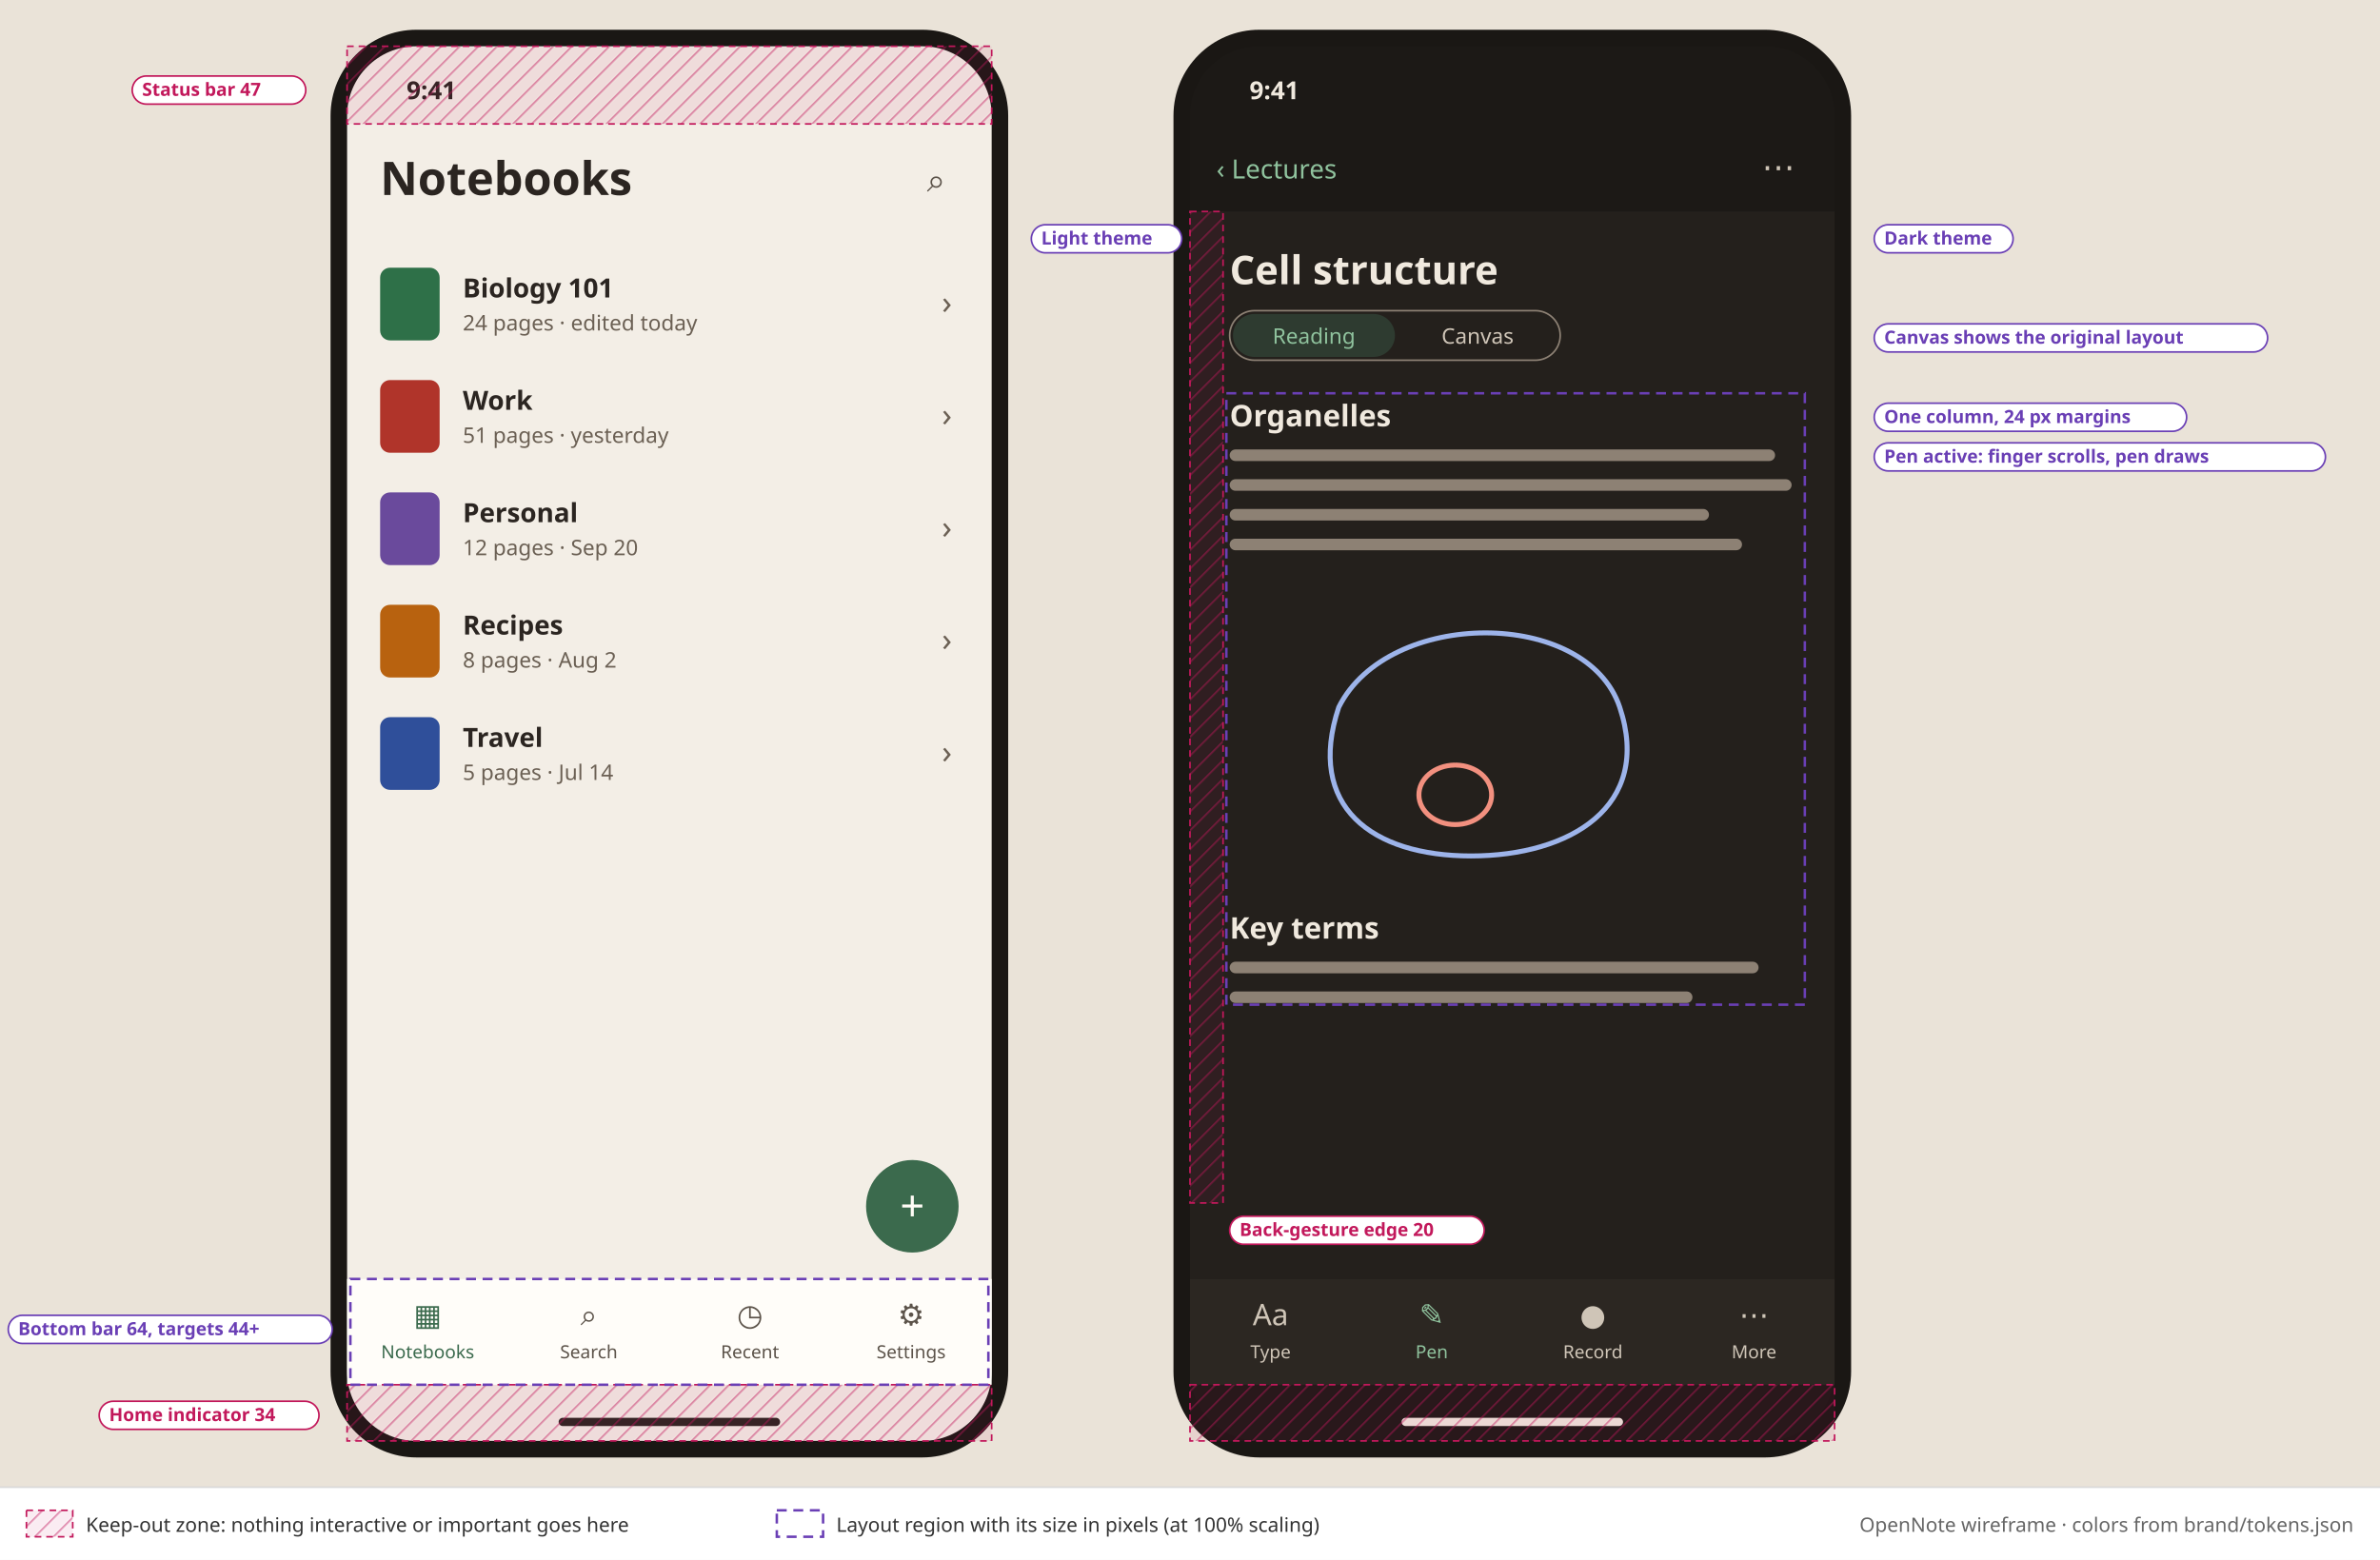
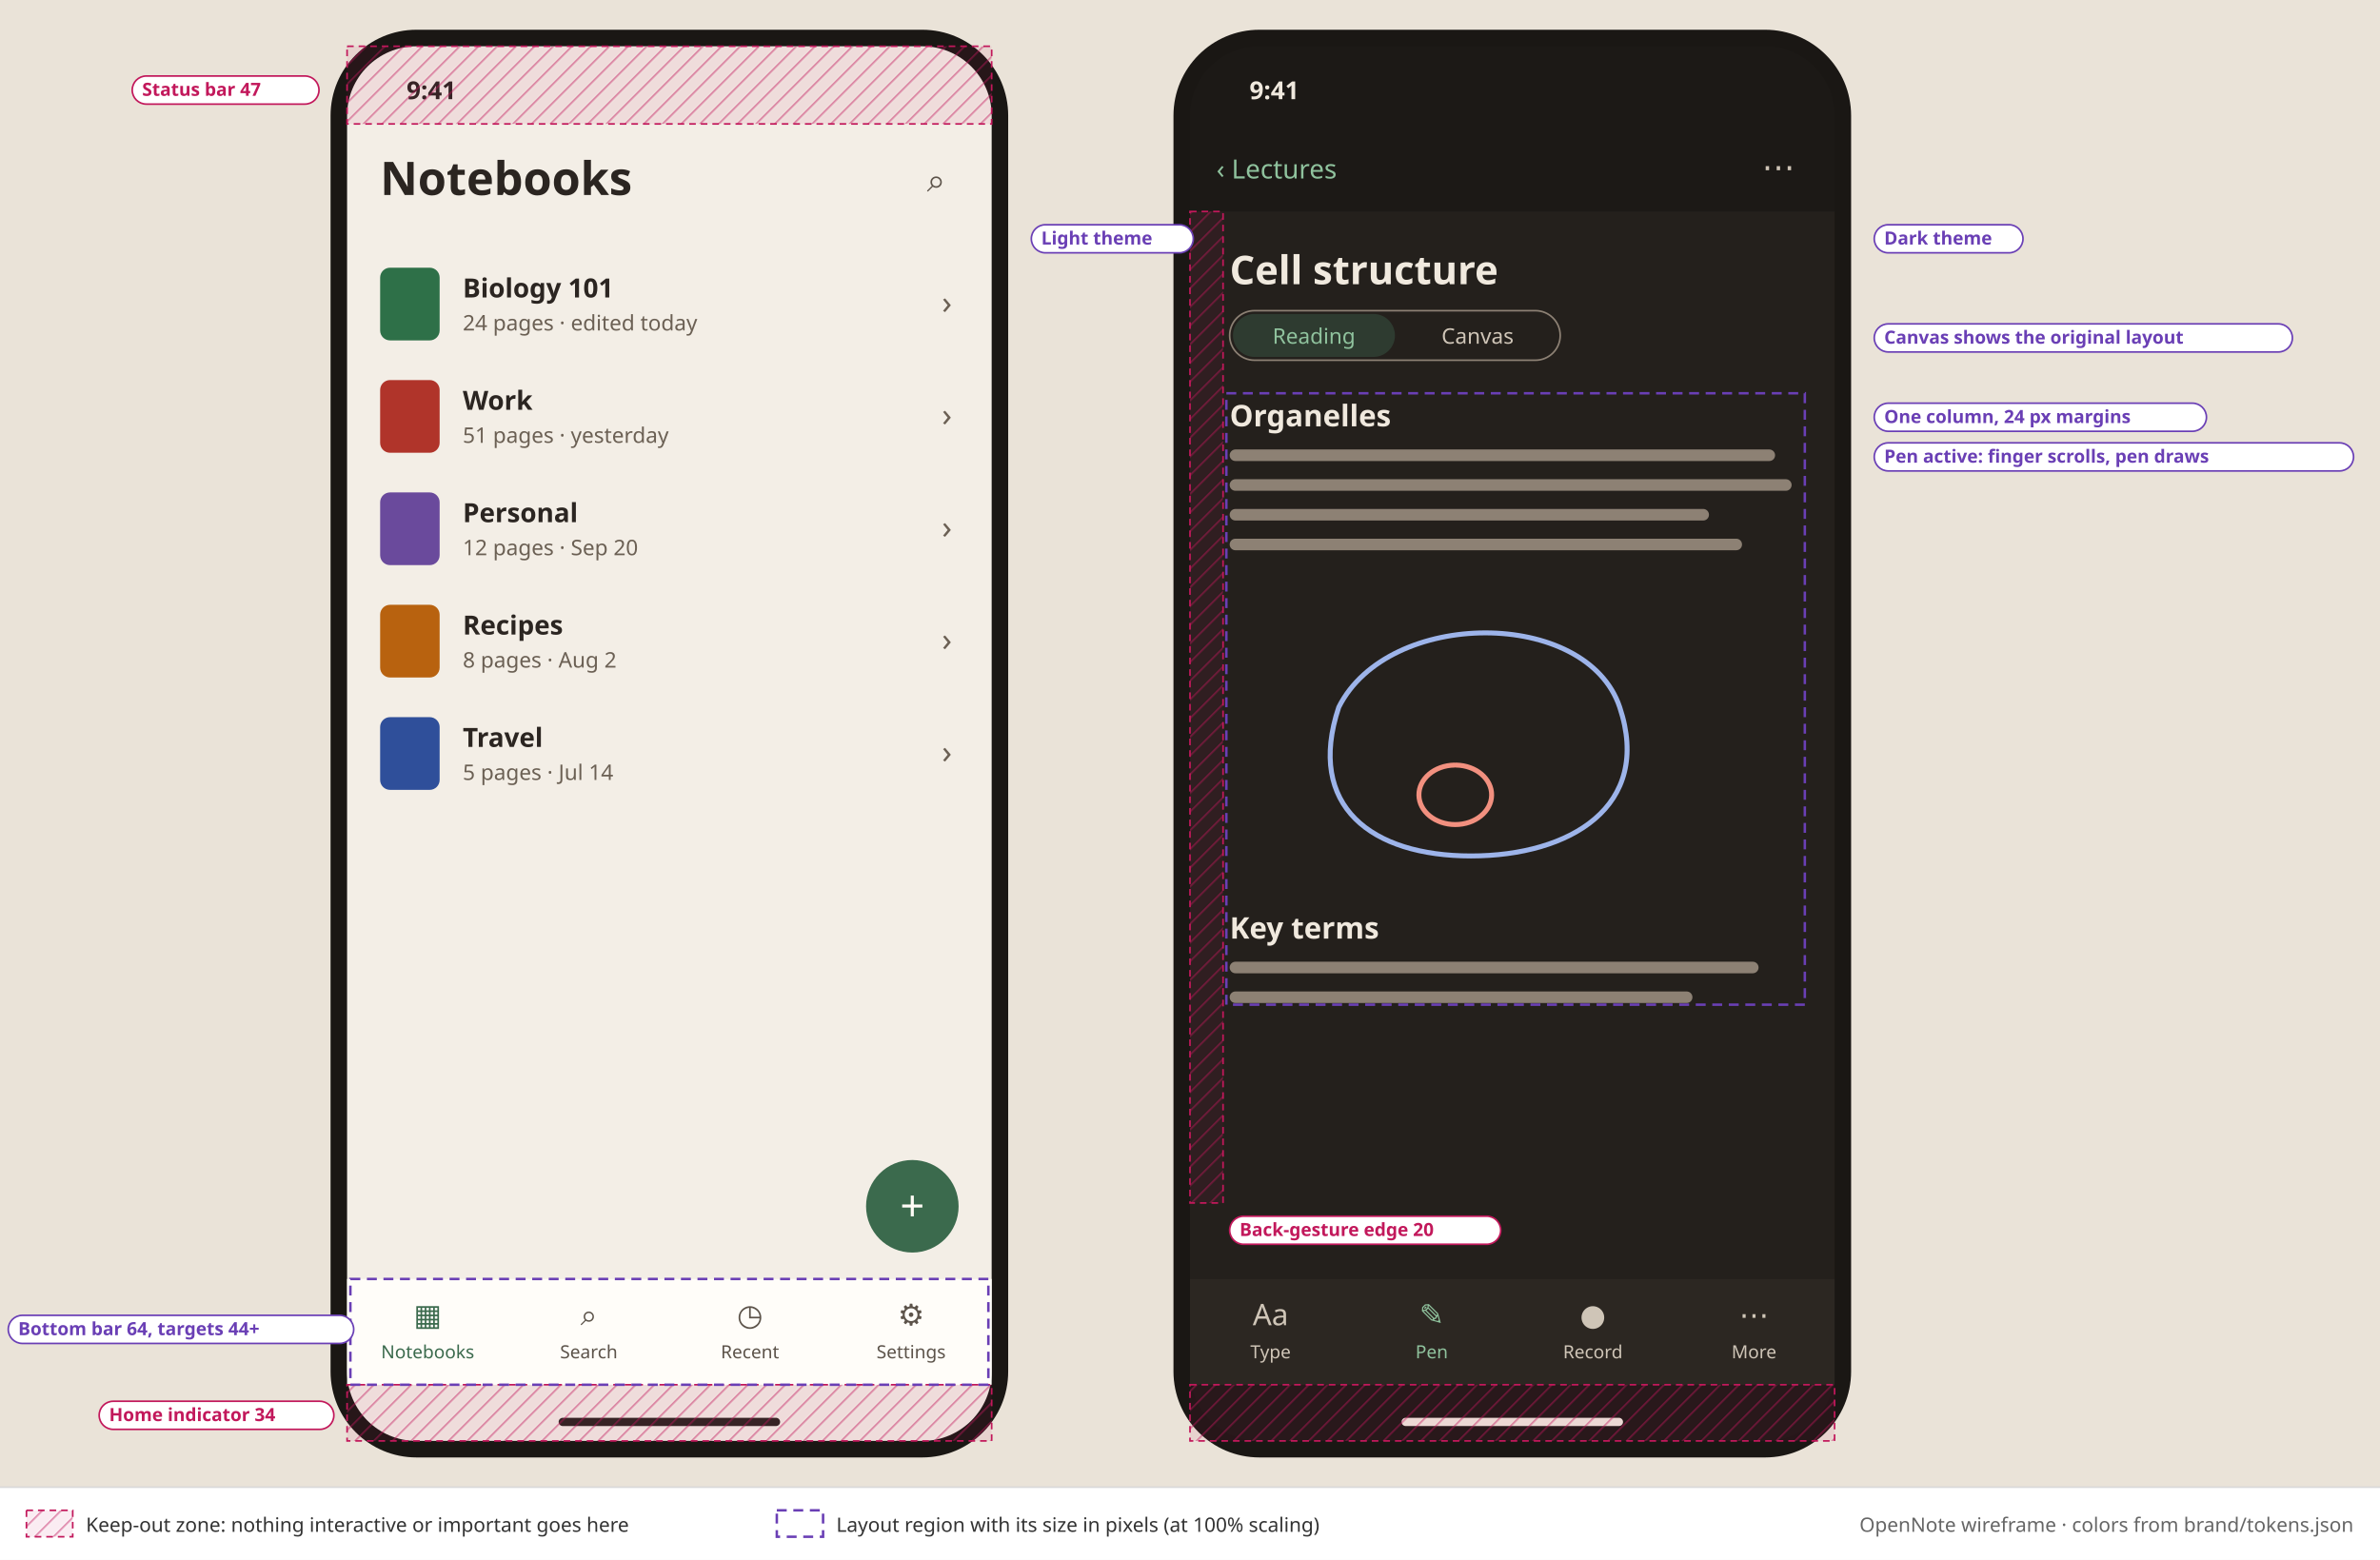
<svg xmlns="http://www.w3.org/2000/svg" viewBox="0 0 1440 944" width="1440" height="944" role="img">
  <defs>
    <pattern id="hatch" width="8" height="8" patternUnits="userSpaceOnUse" patternTransform="rotate(45)">
      <rect width="8" height="8" fill="#C2185B" fill-opacity="0.08" />
      <line x1="0" y1="0" x2="0" y2="8" stroke="#C2185B" stroke-opacity="0.45" stroke-width="2" />
    </pattern>
    <filter id="shadow" x="-10%" y="-10%" width="120%" height="130%">
      <feDropShadow dx="0" dy="4" stdDeviation="6" flood-color="#2B2521" flood-opacity="0.16" />
    </filter>
  </defs>
  <rect x="0" y="0" width="1440" height="900" rx="0" fill="#EAE3D8" />
  <rect x="200" y="18" width="410" height="864" rx="52" fill="#1A1714" />
  <rect x="210" y="28" width="390" height="844" rx="42" fill="#F3EEE6" />
  <text x="246" y="60" font-size="15" font-weight="600" fill="#2B2521" text-anchor="start" font-family="'Atkinson Hyperlegible Next', 'Segoe UI', system-ui, sans-serif">9:41</text>
  <rect x="338" y="858" width="134" height="5" rx="2.5" fill="#2B2521" />
  <text x="230" y="118" font-size="28" font-weight="600" fill="#2B2521" text-anchor="start" font-family="'Atkinson Hyperlegible Next', 'Segoe UI', system-ui, sans-serif">Notebooks</text>
  <text x="572" y="116" font-size="20" font-weight="400" fill="#5C534A" text-anchor="end" font-family="'Atkinson Hyperlegible Next', 'Segoe UI', system-ui, sans-serif">⌕</text>
  <rect x="230" y="162" width="36" height="44" rx="6" fill="#2E7048" />
  <text x="280" y="180" font-size="16" font-weight="600" fill="#2B2521" text-anchor="start" font-family="'Atkinson Hyperlegible Next', 'Segoe UI', system-ui, sans-serif">Biology 101</text>
  <text x="280" y="200" font-size="13" font-weight="400" fill="#6B6054" text-anchor="start" font-family="'Atkinson Hyperlegible Next', 'Segoe UI', system-ui, sans-serif">24 pages · edited today</text>
  <text x="576" y="190" font-size="20" font-weight="400" fill="#6B6054" text-anchor="end" font-family="'Atkinson Hyperlegible Next', 'Segoe UI', system-ui, sans-serif">›</text>
  <rect x="230" y="230" width="36" height="44" rx="6" fill="#B0342A" />
  <text x="280" y="248" font-size="16" font-weight="600" fill="#2B2521" text-anchor="start" font-family="'Atkinson Hyperlegible Next', 'Segoe UI', system-ui, sans-serif">Work</text>
  <text x="280" y="268" font-size="13" font-weight="400" fill="#6B6054" text-anchor="start" font-family="'Atkinson Hyperlegible Next', 'Segoe UI', system-ui, sans-serif">51 pages · yesterday</text>
  <text x="576" y="258" font-size="20" font-weight="400" fill="#6B6054" text-anchor="end" font-family="'Atkinson Hyperlegible Next', 'Segoe UI', system-ui, sans-serif">›</text>
  <rect x="230" y="298" width="36" height="44" rx="6" fill="#6A4A9C" />
  <text x="280" y="316" font-size="16" font-weight="600" fill="#2B2521" text-anchor="start" font-family="'Atkinson Hyperlegible Next', 'Segoe UI', system-ui, sans-serif">Personal</text>
  <text x="280" y="336" font-size="13" font-weight="400" fill="#6B6054" text-anchor="start" font-family="'Atkinson Hyperlegible Next', 'Segoe UI', system-ui, sans-serif">12 pages · Sep 20</text>
  <text x="576" y="326" font-size="20" font-weight="400" fill="#6B6054" text-anchor="end" font-family="'Atkinson Hyperlegible Next', 'Segoe UI', system-ui, sans-serif">›</text>
  <rect x="230" y="366" width="36" height="44" rx="6" fill="#B8620F" />
  <text x="280" y="384" font-size="16" font-weight="600" fill="#2B2521" text-anchor="start" font-family="'Atkinson Hyperlegible Next', 'Segoe UI', system-ui, sans-serif">Recipes</text>
  <text x="280" y="404" font-size="13" font-weight="400" fill="#6B6054" text-anchor="start" font-family="'Atkinson Hyperlegible Next', 'Segoe UI', system-ui, sans-serif">8 pages · Aug 2</text>
  <text x="576" y="394" font-size="20" font-weight="400" fill="#6B6054" text-anchor="end" font-family="'Atkinson Hyperlegible Next', 'Segoe UI', system-ui, sans-serif">›</text>
  <rect x="230" y="434" width="36" height="44" rx="6" fill="#2F4F9A" />
  <text x="280" y="452" font-size="16" font-weight="600" fill="#2B2521" text-anchor="start" font-family="'Atkinson Hyperlegible Next', 'Segoe UI', system-ui, sans-serif">Travel</text>
  <text x="280" y="472" font-size="13" font-weight="400" fill="#6B6054" text-anchor="start" font-family="'Atkinson Hyperlegible Next', 'Segoe UI', system-ui, sans-serif">5 pages · Jul 14</text>
  <text x="576" y="462" font-size="20" font-weight="400" fill="#6B6054" text-anchor="end" font-family="'Atkinson Hyperlegible Next', 'Segoe UI', system-ui, sans-serif">›</text>
  <circle cx="552" cy="730" r="28" fill="#3B6A4D" />
  <text x="552" y="739" font-size="26" font-weight="400" fill="#FFFCF6" text-anchor="middle" font-family="'Atkinson Hyperlegible Next', 'Segoe UI', system-ui, sans-serif">+</text>
  <rect x="210" y="774" width="390" height="64" rx="0" fill="#FFFDF9" />
  <text x="258.75" y="802" font-size="18" font-weight="400" fill="#3B6A4D" text-anchor="middle" font-family="'Atkinson Hyperlegible Next', 'Segoe UI', system-ui, sans-serif">▦</text>
  <text x="258.75" y="822" font-size="11" font-weight="400" fill="#3B6A4D" text-anchor="middle" font-family="'Atkinson Hyperlegible Next', 'Segoe UI', system-ui, sans-serif">Notebooks</text>
  <text x="356.25" y="802" font-size="18" font-weight="400" fill="#5C534A" text-anchor="middle" font-family="'Atkinson Hyperlegible Next', 'Segoe UI', system-ui, sans-serif">⌕</text>
  <text x="356.25" y="822" font-size="11" font-weight="400" fill="#5C534A" text-anchor="middle" font-family="'Atkinson Hyperlegible Next', 'Segoe UI', system-ui, sans-serif">Search</text>
  <text x="453.75" y="802" font-size="18" font-weight="400" fill="#5C534A" text-anchor="middle" font-family="'Atkinson Hyperlegible Next', 'Segoe UI', system-ui, sans-serif">◷</text>
  <text x="453.75" y="822" font-size="11" font-weight="400" fill="#5C534A" text-anchor="middle" font-family="'Atkinson Hyperlegible Next', 'Segoe UI', system-ui, sans-serif">Recent</text>
  <text x="551.25" y="802" font-size="18" font-weight="400" fill="#5C534A" text-anchor="middle" font-family="'Atkinson Hyperlegible Next', 'Segoe UI', system-ui, sans-serif">⚙</text>
  <text x="551.25" y="822" font-size="11" font-weight="400" fill="#5C534A" text-anchor="middle" font-family="'Atkinson Hyperlegible Next', 'Segoe UI', system-ui, sans-serif">Settings</text>
  <rect x="710" y="18" width="410" height="864" rx="52" fill="#1A1714" />
  <rect x="720" y="28" width="390" height="844" rx="42" fill="#1C1916" />
  <text x="756" y="60" font-size="15" font-weight="600" fill="#F0E9DE" text-anchor="start" font-family="'Atkinson Hyperlegible Next', 'Segoe UI', system-ui, sans-serif">9:41</text>
  <rect x="848" y="858" width="134" height="5" rx="2.5" fill="#F0E9DE" />
  <rect x="720" y="128" width="390" height="646" rx="0" fill="#24201C" />
  <text x="736" y="108" font-size="16" font-weight="400" fill="#8FC29D" text-anchor="start" font-family="'Atkinson Hyperlegible Next', 'Segoe UI', system-ui, sans-serif">‹ Lectures</text>
  <text x="1086" y="108" font-size="20" font-weight="400" fill="#CFC5B7" text-anchor="end" font-family="'Atkinson Hyperlegible Next', 'Segoe UI', system-ui, sans-serif">⋯</text>
  <text x="744" y="172" font-size="24" font-weight="600" fill="#F0E9DE" text-anchor="start" font-family="'Atkinson Hyperlegible Next', 'Segoe UI', system-ui, sans-serif">Cell structure</text>
  <rect x="744" y="188" width="200" height="30" rx="15" fill="none" stroke="#8D8174" stroke-width="1" />
  <rect x="746" y="190" width="98" height="26" rx="13" fill="#2E3B30" />
  <text x="795" y="208" font-size="13" font-weight="400" fill="#8FC29D" text-anchor="middle" font-family="'Atkinson Hyperlegible Next', 'Segoe UI', system-ui, sans-serif">Reading</text>
  <text x="894" y="208" font-size="13" font-weight="400" fill="#CFC5B7" text-anchor="middle" font-family="'Atkinson Hyperlegible Next', 'Segoe UI', system-ui, sans-serif">Canvas</text>
  <text x="744" y="258" font-size="18" font-weight="600" fill="#F0E9DE" text-anchor="start" font-family="'Atkinson Hyperlegible Next', 'Segoe UI', system-ui, sans-serif">Organelles</text>
  <rect x="744" y="272" width="330" height="7" rx="3.5" fill="#8D8174" />
  <rect x="744" y="290" width="340" height="7" rx="3.5" fill="#8D8174" />
  <rect x="744" y="308" width="290" height="7" rx="3.5" fill="#8D8174" />
  <rect x="744" y="326" width="310" height="7" rx="3.5" fill="#8D8174" />
  <path d="M810 428c30-60 150-60 170 0s-30 90-90 90-100-30-80-90z" fill="none" stroke-linecap="round" stroke-linejoin="round" stroke="#9DB4EA" stroke-width="3" />
  <path d="M880 463a22 18 0 1 0 1 0" fill="none" stroke-linecap="round" stroke-linejoin="round" stroke="#F2907F" stroke-width="3" />
  <text x="744" y="568" font-size="18" font-weight="600" fill="#F0E9DE" text-anchor="start" font-family="'Atkinson Hyperlegible Next', 'Segoe UI', system-ui, sans-serif">Key terms</text>
  <rect x="744" y="582" width="320" height="7" rx="3.5" fill="#8D8174" />
  <rect x="744" y="600" width="280" height="7" rx="3.5" fill="#8D8174" />
  <rect x="720" y="774" width="390" height="64" rx="0" fill="#2C2722" />
  <text x="768.75" y="802" font-size="18" font-weight="400" fill="#CFC5B7" text-anchor="middle" font-family="'Atkinson Hyperlegible Next', 'Segoe UI', system-ui, sans-serif">Aa</text>
  <text x="768.75" y="822" font-size="11" font-weight="400" fill="#CFC5B7" text-anchor="middle" font-family="'Atkinson Hyperlegible Next', 'Segoe UI', system-ui, sans-serif">Type</text>
  <text x="866.25" y="802" font-size="18" font-weight="400" fill="#8FC29D" text-anchor="middle" font-family="'Atkinson Hyperlegible Next', 'Segoe UI', system-ui, sans-serif">✎</text>
  <text x="866.25" y="822" font-size="11" font-weight="400" fill="#8FC29D" text-anchor="middle" font-family="'Atkinson Hyperlegible Next', 'Segoe UI', system-ui, sans-serif">Pen</text>
  <text x="963.75" y="802" font-size="18" font-weight="400" fill="#CFC5B7" text-anchor="middle" font-family="'Atkinson Hyperlegible Next', 'Segoe UI', system-ui, sans-serif">●</text>
  <text x="963.75" y="822" font-size="11" font-weight="400" fill="#CFC5B7" text-anchor="middle" font-family="'Atkinson Hyperlegible Next', 'Segoe UI', system-ui, sans-serif">Record</text>
  <text x="1061.25" y="802" font-size="18" font-weight="400" fill="#CFC5B7" text-anchor="middle" font-family="'Atkinson Hyperlegible Next', 'Segoe UI', system-ui, sans-serif">⋯</text>
  <text x="1061.25" y="822" font-size="11" font-weight="400" fill="#CFC5B7" text-anchor="middle" font-family="'Atkinson Hyperlegible Next', 'Segoe UI', system-ui, sans-serif">More</text>
-   <rect x="210" y="28" width="390" height="47" rx="0" fill="url(#hatch)" stroke="#C2185B" stroke-width="1" stroke-dasharray="4 3" />
-   <rect x="80" y="46" width="105" height="17" rx="8.5" fill="#FFFFFF" stroke="#C2185B" stroke-width="1" />
-   <text x="86" y="58" font-size="11" font-weight="600" fill="#C2185B" text-anchor="start" font-family="'Atkinson Hyperlegible Next', 'Segoe UI', system-ui, sans-serif">Status bar 47</text>
-   <rect x="210" y="838" width="390" height="34" rx="0" fill="url(#hatch)" stroke="#C2185B" stroke-width="1" stroke-dasharray="4 3" />
-   <rect x="60" y="848" width="133" height="17" rx="8.5" fill="#FFFFFF" stroke="#C2185B" stroke-width="1" />
-   <text x="66" y="860" font-size="11" font-weight="600" fill="#C2185B" text-anchor="start" font-family="'Atkinson Hyperlegible Next', 'Segoe UI', system-ui, sans-serif">Home indicator 34</text>
-   <rect x="720" y="128" width="20" height="600" rx="0" fill="url(#hatch)" stroke="#C2185B" stroke-width="1" stroke-dasharray="4 3" />
-   <rect x="744" y="736" width="154" height="17" rx="8.5" fill="#FFFFFF" stroke="#C2185B" stroke-width="1" />
-   <text x="750" y="748" font-size="11" font-weight="600" fill="#C2185B" text-anchor="start" font-family="'Atkinson Hyperlegible Next', 'Segoe UI', system-ui, sans-serif">Back-gesture edge 20</text>
-   <rect x="720" y="838" width="390" height="34" rx="0" fill="url(#hatch)" stroke="#C2185B" stroke-width="1" stroke-dasharray="4 3" />
-   <rect x="212" y="774" width="386" height="64" rx="0" fill="none" stroke="#6A3FB5" stroke-width="1.5" stroke-dasharray="6 4" />
-   <rect x="5" y="796" width="196" height="17" rx="8.5" fill="#FFFFFF" stroke="#6A3FB5" stroke-width="1" />
-   <text x="11" y="808" font-size="11" font-weight="600" fill="#6A3FB5" text-anchor="start" font-family="'Atkinson Hyperlegible Next', 'Segoe UI', system-ui, sans-serif">Bottom bar 64, targets 44+</text>
-   <rect x="742" y="238" width="350" height="370" rx="0" fill="none" stroke="#6A3FB5" stroke-width="1.5" stroke-dasharray="6 4" />
-   <rect x="1134" y="244" width="189" height="17" rx="8.5" fill="#FFFFFF" stroke="#6A3FB5" stroke-width="1" />
-   <text x="1140" y="256" font-size="11" font-weight="600" fill="#6A3FB5" text-anchor="start" font-family="'Atkinson Hyperlegible Next', 'Segoe UI', system-ui, sans-serif">One column, 24 px margins</text>
-   <rect x="1134" y="196" width="238" height="17" rx="8.5" fill="#FFFFFF" stroke="#6A3FB5" stroke-width="1" />
-   <text x="1140" y="208" font-size="11" font-weight="600" fill="#6A3FB5" text-anchor="start" font-family="'Atkinson Hyperlegible Next', 'Segoe UI', system-ui, sans-serif">Canvas shows the original layout</text>
-   <rect x="1134" y="268" width="273" height="17" rx="8.5" fill="#FFFFFF" stroke="#6A3FB5" stroke-width="1" />
-   <text x="1140" y="280" font-size="11" font-weight="600" fill="#6A3FB5" text-anchor="start" font-family="'Atkinson Hyperlegible Next', 'Segoe UI', system-ui, sans-serif">Pen active: finger scrolls, pen draws</text>
-   <rect x="624" y="136" width="91" height="17" rx="8.5" fill="#FFFFFF" stroke="#6A3FB5" stroke-width="1" />
-   <text x="630" y="148" font-size="11" font-weight="600" fill="#6A3FB5" text-anchor="start" font-family="'Atkinson Hyperlegible Next', 'Segoe UI', system-ui, sans-serif">Light theme</text>
-   <rect x="1134" y="136" width="84" height="17" rx="8.5" fill="#FFFFFF" stroke="#6A3FB5" stroke-width="1" />
-   <text x="1140" y="148" font-size="11" font-weight="600" fill="#6A3FB5" text-anchor="start" font-family="'Atkinson Hyperlegible Next', 'Segoe UI', system-ui, sans-serif">Dark theme</text>
+   <g pointer-events="none">
+     <rect x="210" y="28" width="390" height="47" rx="0" fill="url(#hatch)" stroke="#C2185B" stroke-width="1" stroke-dasharray="4 3" />
+   </g>
+   <g data-fit="4" pointer-events="none">
+     <rect x="80" y="46" width="113" height="17" rx="8.5" fill="#FFFFFF" stroke="#C2185B" stroke-width="1" />
+     <text x="86" y="58" font-size="11" font-weight="600" fill="#C2185B" text-anchor="start" font-family="'Atkinson Hyperlegible Next', 'Segoe UI', system-ui, sans-serif">Status bar 47</text>
+   </g>
+   <g pointer-events="none">
+     <rect x="210" y="838" width="390" height="34" rx="0" fill="url(#hatch)" stroke="#C2185B" stroke-width="1" stroke-dasharray="4 3" />
+   </g>
+   <g data-fit="4" pointer-events="none">
+     <rect x="60" y="848" width="142" height="17" rx="8.5" fill="#FFFFFF" stroke="#C2185B" stroke-width="1" />
+     <text x="66" y="860" font-size="11" font-weight="600" fill="#C2185B" text-anchor="start" font-family="'Atkinson Hyperlegible Next', 'Segoe UI', system-ui, sans-serif">Home indicator 34</text>
+   </g>
+   <g pointer-events="none">
+     <rect x="720" y="128" width="20" height="600" rx="0" fill="url(#hatch)" stroke="#C2185B" stroke-width="1" stroke-dasharray="4 3" />
+   </g>
+   <g data-fit="4" pointer-events="none">
+     <rect x="744" y="736" width="164" height="17" rx="8.5" fill="#FFFFFF" stroke="#C2185B" stroke-width="1" />
+     <text x="750" y="748" font-size="11" font-weight="600" fill="#C2185B" text-anchor="start" font-family="'Atkinson Hyperlegible Next', 'Segoe UI', system-ui, sans-serif">Back-gesture edge 20</text>
+   </g>
+   <g pointer-events="none">
+     <rect x="720" y="838" width="390" height="34" rx="0" fill="url(#hatch)" stroke="#C2185B" stroke-width="1" stroke-dasharray="4 3" />
+   </g>
+   <g pointer-events="none">
+     <rect x="212" y="774" width="386" height="64" rx="0" fill="none" stroke="#6A3FB5" stroke-width="1.5" stroke-dasharray="6 4" />
+   </g>
+   <g data-fit="4" pointer-events="none">
+     <rect x="5" y="796" width="209" height="17" rx="8.5" fill="#FFFFFF" stroke="#6A3FB5" stroke-width="1" />
+     <text x="11" y="808" font-size="11" font-weight="600" fill="#6A3FB5" text-anchor="start" font-family="'Atkinson Hyperlegible Next', 'Segoe UI', system-ui, sans-serif">Bottom bar 64, targets 44+</text>
+   </g>
+   <g pointer-events="none">
+     <rect x="742" y="238" width="350" height="370" rx="0" fill="none" stroke="#6A3FB5" stroke-width="1.5" stroke-dasharray="6 4" />
+   </g>
+   <g data-fit="4" pointer-events="none">
+     <rect x="1134" y="244" width="201" height="17" rx="8.5" fill="#FFFFFF" stroke="#6A3FB5" stroke-width="1" />
+     <text x="1140" y="256" font-size="11" font-weight="600" fill="#6A3FB5" text-anchor="start" font-family="'Atkinson Hyperlegible Next', 'Segoe UI', system-ui, sans-serif">One column, 24 px margins</text>
+   </g>
+   <g data-fit="4" pointer-events="none">
+     <rect x="1134" y="196" width="253" height="17" rx="8.5" fill="#FFFFFF" stroke="#6A3FB5" stroke-width="1" />
+     <text x="1140" y="208" font-size="11" font-weight="600" fill="#6A3FB5" text-anchor="start" font-family="'Atkinson Hyperlegible Next', 'Segoe UI', system-ui, sans-serif">Canvas shows the original layout</text>
+   </g>
+   <g data-fit="4" pointer-events="none">
+     <rect x="1134" y="268" width="290" height="17" rx="8.5" fill="#FFFFFF" stroke="#6A3FB5" stroke-width="1" />
+     <text x="1140" y="280" font-size="11" font-weight="600" fill="#6A3FB5" text-anchor="start" font-family="'Atkinson Hyperlegible Next', 'Segoe UI', system-ui, sans-serif">Pen active: finger scrolls, pen draws</text>
+   </g>
+   <g data-fit="4" pointer-events="none">
+     <rect x="624" y="136" width="98" height="17" rx="8.5" fill="#FFFFFF" stroke="#6A3FB5" stroke-width="1" />
+     <text x="630" y="148" font-size="11" font-weight="600" fill="#6A3FB5" text-anchor="start" font-family="'Atkinson Hyperlegible Next', 'Segoe UI', system-ui, sans-serif">Light theme</text>
+   </g>
+   <g data-fit="4" pointer-events="none">
+     <rect x="1134" y="136" width="90" height="17" rx="8.5" fill="#FFFFFF" stroke="#6A3FB5" stroke-width="1" />
+     <text x="1140" y="148" font-size="11" font-weight="600" fill="#6A3FB5" text-anchor="start" font-family="'Atkinson Hyperlegible Next', 'Segoe UI', system-ui, sans-serif">Dark theme</text>
+   </g>
  <rect x="0" y="900" width="1440" height="44" rx="0" fill="#FFFFFF" />
  <line x1="0" y1="900" x2="1440" y2="900" stroke="#D9D9D9" />
  <rect x="16" y="914" width="28" height="16" rx="0" fill="url(#hatch)" stroke="#C2185B" stroke-width="1" stroke-dasharray="4 3" />
  <text x="52" y="927" font-size="12" font-weight="400" fill="#333" text-anchor="start" font-family="'Atkinson Hyperlegible Next', 'Segoe UI', system-ui, sans-serif">Keep-out zone: nothing interactive or important goes here</text>
  <rect x="470" y="914" width="28" height="16" rx="0" fill="none" stroke="#6A3FB5" stroke-width="1.5" stroke-dasharray="6 4" />
  <text x="506" y="927" font-size="12" font-weight="400" fill="#333" text-anchor="start" font-family="'Atkinson Hyperlegible Next', 'Segoe UI', system-ui, sans-serif">Layout region with its size in pixels (at 100% scaling)</text>
  <text x="1424" y="927" font-size="12" font-weight="400" fill="#666" text-anchor="end" font-family="'Atkinson Hyperlegible Next', 'Segoe UI', system-ui, sans-serif">OpenNote wireframe · colors from brand/tokens.json</text>
</svg>
